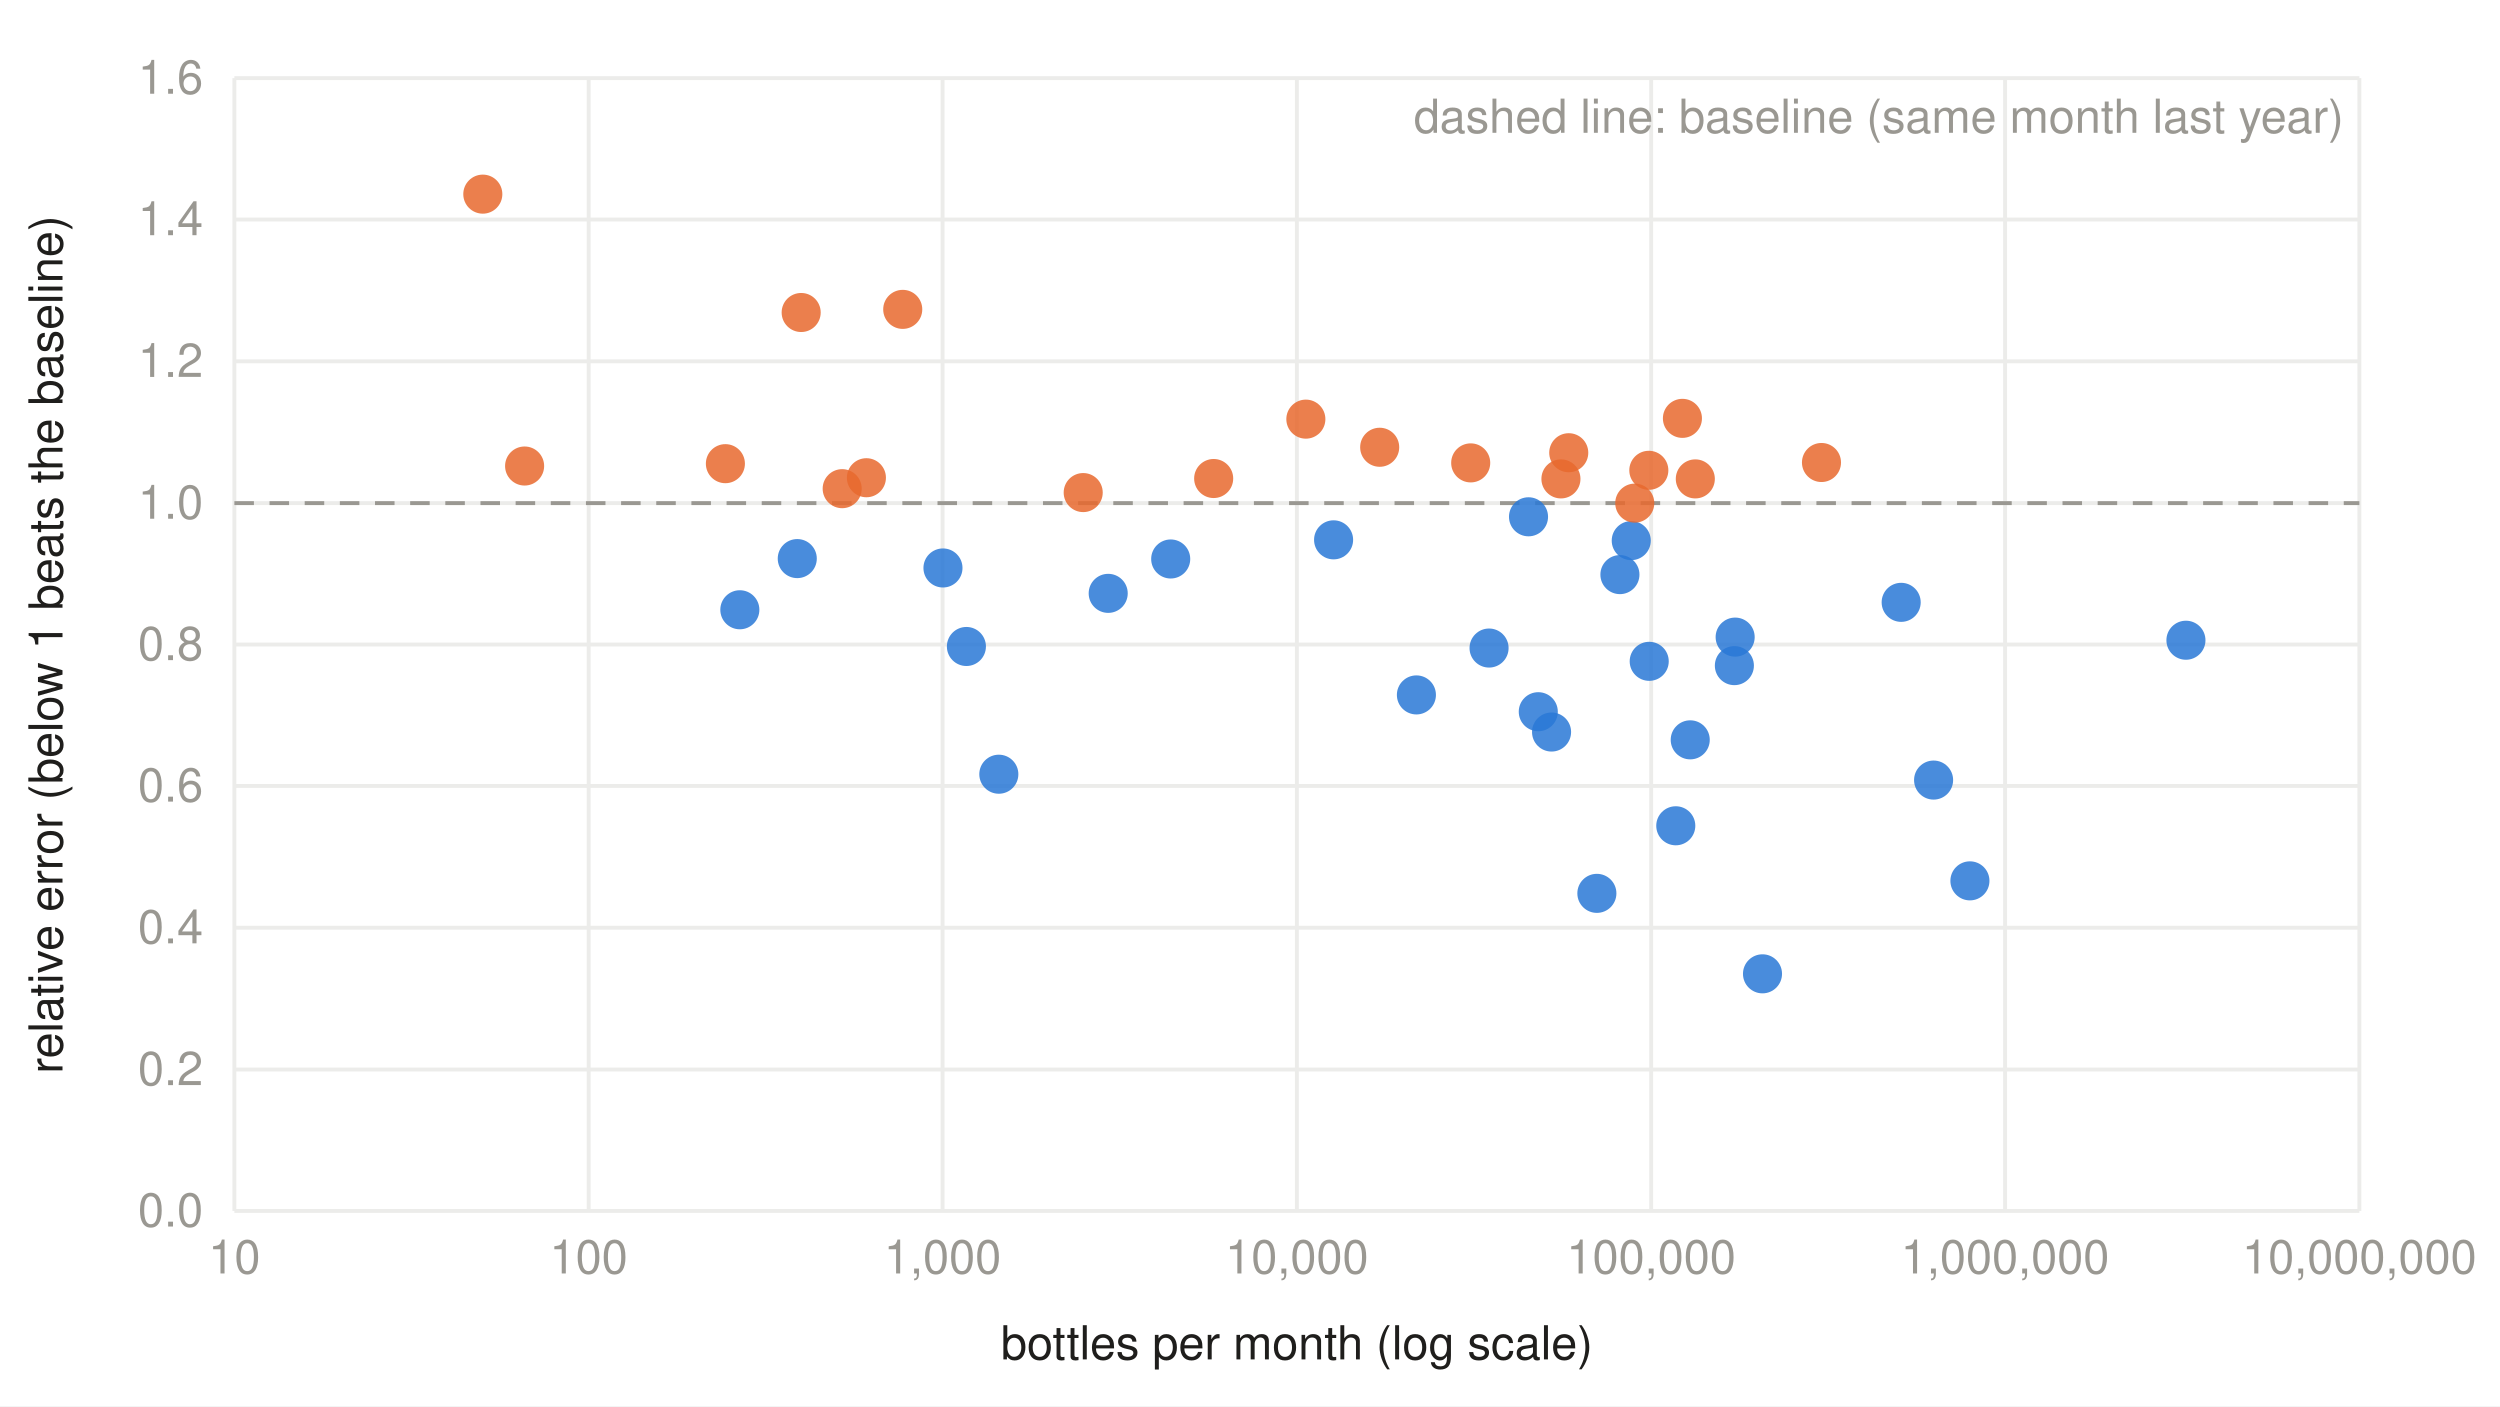
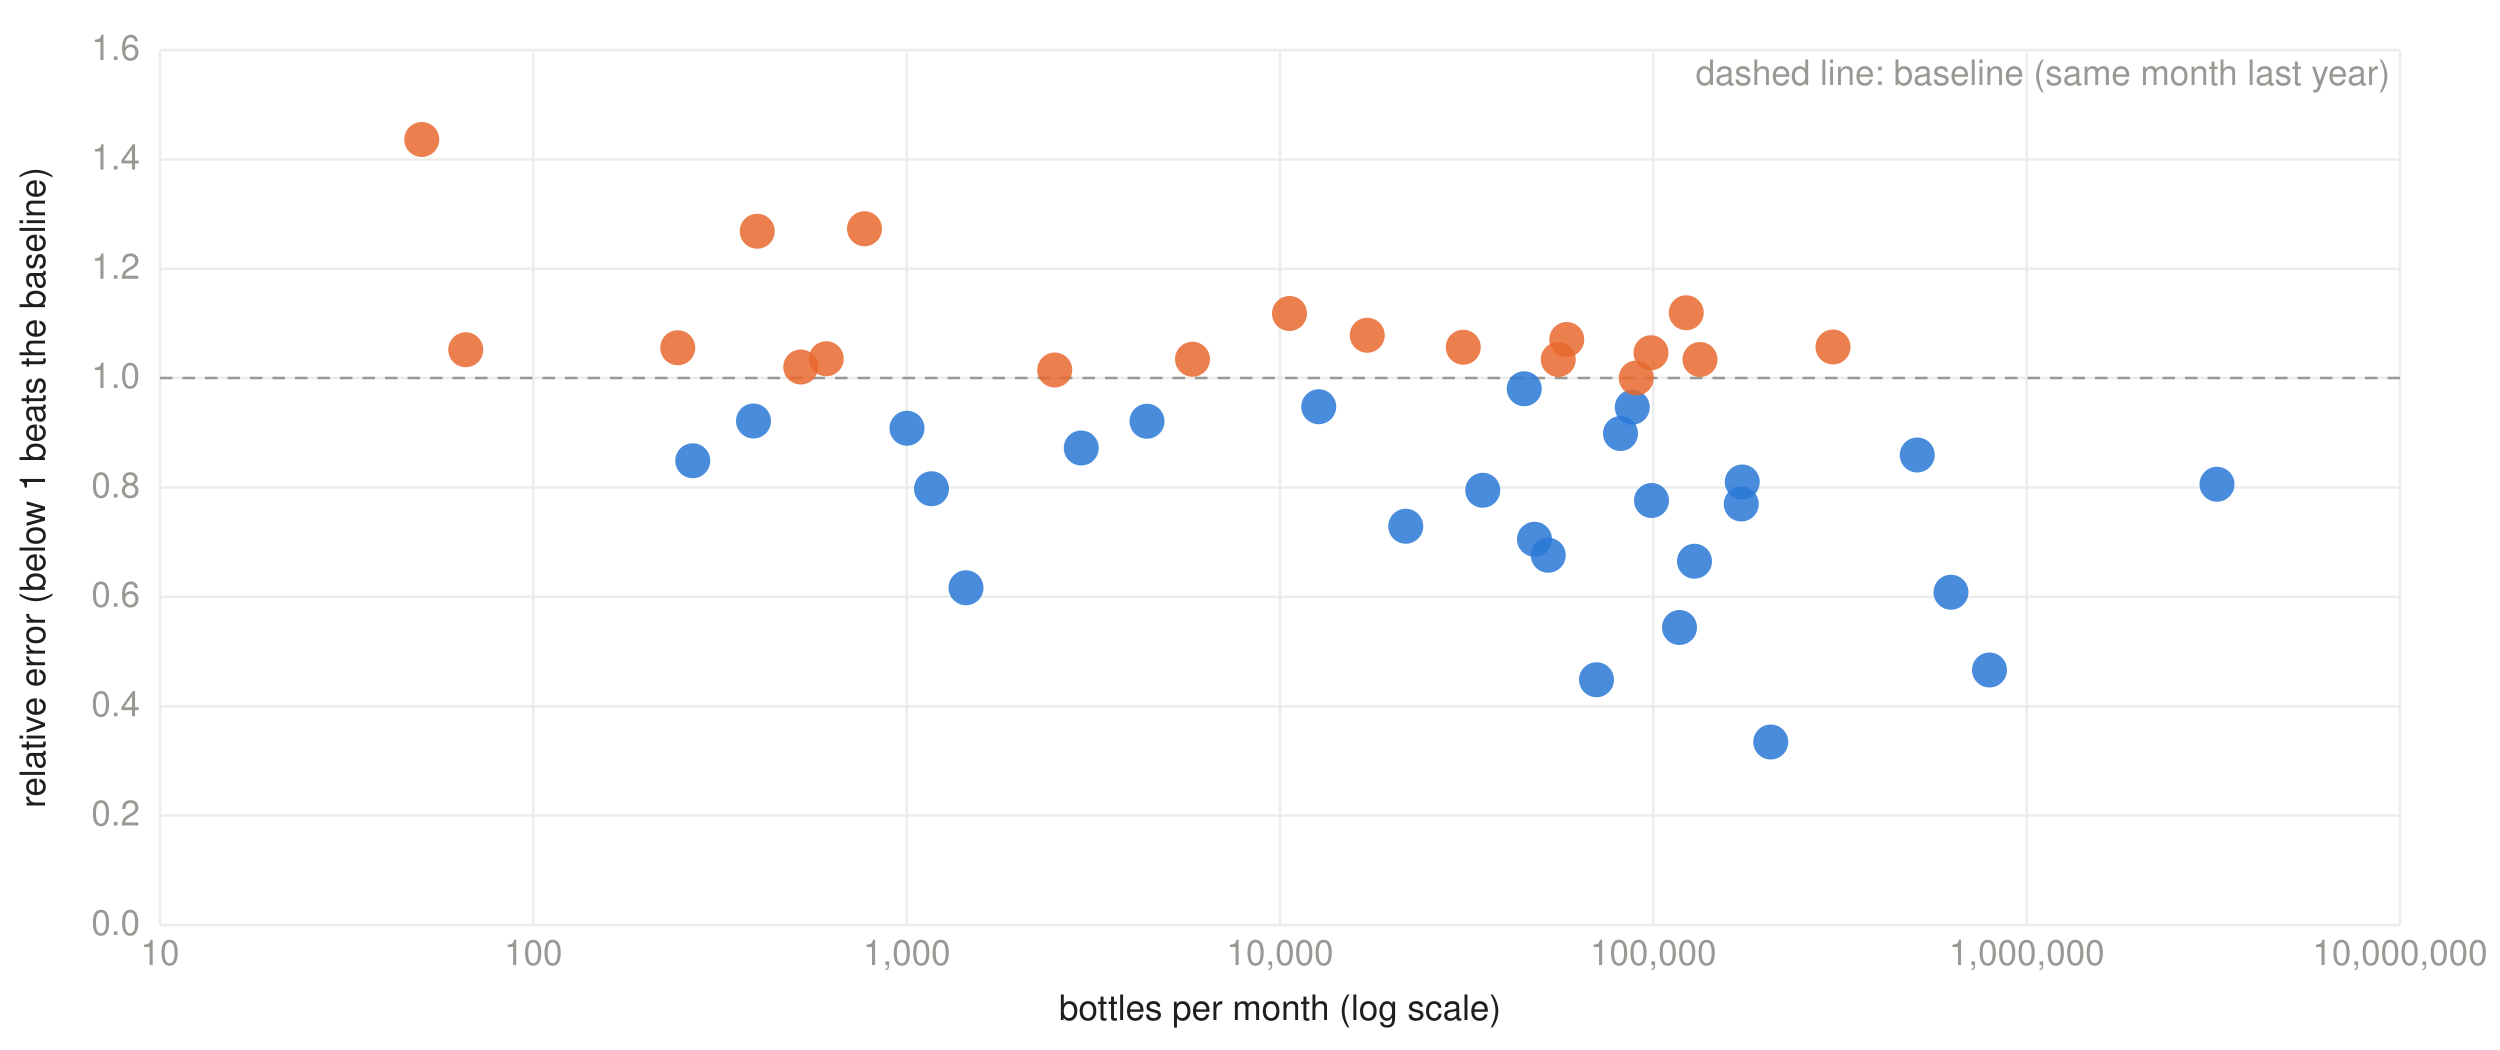
- <svg xmlns="http://www.w3.org/2000/svg" viewBox="0 0 640 360" width="640" height="360" font-family="system-ui, -apple-system, Segoe UI, Helvetica, Arial, sans-serif" font-size="12">
-   <rect width="640" height="360" fill="#ffffff" />
-   <line x1="60.0" y1="20" x2="60.0" y2="310" stroke="#ececea" />
-   <text x="60.0" y="326" text-anchor="middle" fill="#9a9892">10</text>
-   <line x1="150.7" y1="20" x2="150.7" y2="310" stroke="#ececea" />
-   <text x="150.7" y="326" text-anchor="middle" fill="#9a9892">100</text>
-   <line x1="241.3" y1="20" x2="241.3" y2="310" stroke="#ececea" />
-   <text x="241.3" y="326" text-anchor="middle" fill="#9a9892">1,000</text>
-   <line x1="332.0" y1="20" x2="332.0" y2="310" stroke="#ececea" />
-   <text x="332.0" y="326" text-anchor="middle" fill="#9a9892">10,000</text>
-   <line x1="422.7" y1="20" x2="422.7" y2="310" stroke="#ececea" />
-   <text x="422.7" y="326" text-anchor="middle" fill="#9a9892">100,000</text>
-   <line x1="513.3" y1="20" x2="513.3" y2="310" stroke="#ececea" />
-   <text x="513.3" y="326" text-anchor="middle" fill="#9a9892">1,000,000</text>
-   <line x1="604.0" y1="20" x2="604.0" y2="310" stroke="#ececea" />
-   <text x="604.0" y="326" text-anchor="middle" fill="#9a9892">10,000,000</text>
-   <line x1="60" y1="310.0" x2="604" y2="310.0" stroke="#ececea" />
-   <text x="52" y="314.0" text-anchor="end" fill="#9a9892">0.0</text>
-   <line x1="60" y1="273.8" x2="604" y2="273.8" stroke="#ececea" />
-   <text x="52" y="277.8" text-anchor="end" fill="#9a9892">0.2</text>
-   <line x1="60" y1="237.5" x2="604" y2="237.5" stroke="#ececea" />
-   <text x="52" y="241.5" text-anchor="end" fill="#9a9892">0.4</text>
-   <line x1="60" y1="201.2" x2="604" y2="201.2" stroke="#ececea" />
-   <text x="52" y="205.2" text-anchor="end" fill="#9a9892">0.6</text>
-   <line x1="60" y1="165.0" x2="604" y2="165.0" stroke="#ececea" />
-   <text x="52" y="169.0" text-anchor="end" fill="#9a9892">0.8</text>
-   <line x1="60" y1="128.8" x2="604" y2="128.8" stroke="#ececea" />
-   <text x="52" y="132.8" text-anchor="end" fill="#9a9892">1.0</text>
-   <line x1="60" y1="92.5" x2="604" y2="92.5" stroke="#ececea" />
-   <text x="52" y="96.5" text-anchor="end" fill="#9a9892">1.2</text>
-   <line x1="60" y1="56.2" x2="604" y2="56.2" stroke="#ececea" />
-   <text x="52" y="60.2" text-anchor="end" fill="#9a9892">1.4</text>
-   <line x1="60" y1="20.0" x2="604" y2="20.0" stroke="#ececea" />
-   <text x="52" y="24.0" text-anchor="end" fill="#9a9892">1.6</text>
-   <line x1="60" y1="128.8" x2="604" y2="128.8" stroke="#9a9892" stroke-dasharray="5 4" />
-   <text x="600" y="34" text-anchor="end" fill="#9a9892">dashed line: baseline (same month last year)</text>
-   <circle cx="559.6" cy="163.9" r="5" fill="#2a78d6" fill-opacity="0.85" />
-   <circle cx="255.7" cy="198.2" r="5" fill="#2a78d6" fill-opacity="0.85" />
-   <circle cx="215.6" cy="125.1" r="5" fill="#e8692e" fill-opacity="0.85" />
-   <circle cx="341.4" cy="138.2" r="5" fill="#2a78d6" fill-opacity="0.85" />
-   <circle cx="362.6" cy="177.9" r="5" fill="#2a78d6" fill-opacity="0.85" />
-   <circle cx="247.4" cy="165.5" r="5" fill="#2a78d6" fill-opacity="0.85" />
-   <circle cx="391.3" cy="132.3" r="5" fill="#2a78d6" fill-opacity="0.85" />
-   <circle cx="408.8" cy="228.7" r="5" fill="#2a78d6" fill-opacity="0.85" />
-   <circle cx="204.1" cy="143.0" r="5" fill="#2a78d6" fill-opacity="0.85" />
-   <circle cx="221.8" cy="122.3" r="5" fill="#e8692e" fill-opacity="0.85" />
-   <circle cx="495.0" cy="199.7" r="5" fill="#2a78d6" fill-opacity="0.85" />
-   <circle cx="134.3" cy="119.3" r="5" fill="#e8692e" fill-opacity="0.85" />
-   <circle cx="123.6" cy="49.7" r="5" fill="#e8692e" fill-opacity="0.85" />
-   <circle cx="376.5" cy="118.5" r="5" fill="#e8692e" fill-opacity="0.85" />
-   <circle cx="205.1" cy="80.0" r="5" fill="#e8692e" fill-opacity="0.85" />
-   <circle cx="381.2" cy="165.9" r="5" fill="#2a78d6" fill-opacity="0.85" />
-   <circle cx="414.7" cy="147.1" r="5" fill="#2a78d6" fill-opacity="0.85" />
-   <circle cx="299.7" cy="143.1" r="5" fill="#2a78d6" fill-opacity="0.85" />
-   <circle cx="393.8" cy="182.2" r="5" fill="#2a78d6" fill-opacity="0.85" />
-   <circle cx="310.7" cy="122.5" r="5" fill="#e8692e" fill-opacity="0.85" />
-   <circle cx="283.7" cy="151.9" r="5" fill="#2a78d6" fill-opacity="0.85" />
-   <circle cx="429.0" cy="211.4" r="5" fill="#2a78d6" fill-opacity="0.85" />
-   <circle cx="231.1" cy="79.2" r="5" fill="#e8692e" fill-opacity="0.85" />
-   <circle cx="189.4" cy="156.1" r="5" fill="#2a78d6" fill-opacity="0.85" />
-   <circle cx="334.3" cy="107.3" r="5" fill="#e8692e" fill-opacity="0.85" />
-   <circle cx="185.7" cy="118.7" r="5" fill="#e8692e" fill-opacity="0.85" />
-   <circle cx="277.3" cy="126.1" r="5" fill="#e8692e" fill-opacity="0.85" />
-   <circle cx="353.2" cy="114.5" r="5" fill="#e8692e" fill-opacity="0.85" />
-   <circle cx="241.4" cy="145.4" r="5" fill="#2a78d6" fill-opacity="0.85" />
-   <circle cx="444.2" cy="163.1" r="5" fill="#2a78d6" fill-opacity="0.85" />
-   <circle cx="444.0" cy="170.4" r="5" fill="#2a78d6" fill-opacity="0.85" />
-   <circle cx="422.2" cy="169.3" r="5" fill="#2a78d6" fill-opacity="0.85" />
-   <circle cx="397.2" cy="187.4" r="5" fill="#2a78d6" fill-opacity="0.85" />
-   <circle cx="466.3" cy="118.4" r="5" fill="#e8692e" fill-opacity="0.85" />
-   <circle cx="451.2" cy="249.3" r="5" fill="#2a78d6" fill-opacity="0.85" />
-   <circle cx="401.6" cy="115.9" r="5" fill="#e8692e" fill-opacity="0.85" />
-   <circle cx="422.1" cy="120.4" r="5" fill="#e8692e" fill-opacity="0.85" />
-   <circle cx="417.6" cy="138.4" r="5" fill="#2a78d6" fill-opacity="0.85" />
-   <circle cx="399.6" cy="122.6" r="5" fill="#e8692e" fill-opacity="0.85" />
-   <circle cx="504.3" cy="225.5" r="5" fill="#2a78d6" fill-opacity="0.85" />
-   <circle cx="432.7" cy="189.4" r="5" fill="#2a78d6" fill-opacity="0.85" />
-   <circle cx="486.7" cy="154.2" r="5" fill="#2a78d6" fill-opacity="0.85" />
-   <circle cx="430.7" cy="107.1" r="5" fill="#e8692e" fill-opacity="0.85" />
-   <circle cx="418.5" cy="128.8" r="5" fill="#e8692e" fill-opacity="0.85" />
-   <circle cx="434.0" cy="122.6" r="5" fill="#e8692e" fill-opacity="0.85" />
-   <text x="332.0" y="348" text-anchor="middle" fill="#1f1e1c">bottles per month (log scale)</text>
-   <text x="16" y="165.0" text-anchor="middle" fill="#1f1e1c" transform="rotate(-90 16 165.0)">relative error (below 1 beats the baseline)</text>
+ <svg xmlns="http://www.w3.org/2000/svg" viewBox="0 0 1000 420" width="1000" height="420" font-family="system-ui, -apple-system, Segoe UI, Helvetica, Arial, sans-serif" font-size="14">
+   <rect width="1000" height="420" fill="#ffffff" />
+   <line x1="64.0" y1="20" x2="64.0" y2="370" stroke="#ececea" />
+   <text x="64.0" y="386" text-anchor="middle" fill="#9a9892">10</text>
+   <line x1="213.3" y1="20" x2="213.3" y2="370" stroke="#ececea" />
+   <text x="213.3" y="386" text-anchor="middle" fill="#9a9892">100</text>
+   <line x1="362.7" y1="20" x2="362.7" y2="370" stroke="#ececea" />
+   <text x="362.7" y="386" text-anchor="middle" fill="#9a9892">1,000</text>
+   <line x1="512.0" y1="20" x2="512.0" y2="370" stroke="#ececea" />
+   <text x="512.0" y="386" text-anchor="middle" fill="#9a9892">10,000</text>
+   <line x1="661.3" y1="20" x2="661.3" y2="370" stroke="#ececea" />
+   <text x="661.3" y="386" text-anchor="middle" fill="#9a9892">100,000</text>
+   <line x1="810.7" y1="20" x2="810.7" y2="370" stroke="#ececea" />
+   <text x="810.7" y="386" text-anchor="middle" fill="#9a9892">1,000,000</text>
+   <line x1="960.0" y1="20" x2="960.0" y2="370" stroke="#ececea" />
+   <text x="960.0" y="386" text-anchor="middle" fill="#9a9892">10,000,000</text>
+   <line x1="64" y1="370.0" x2="960" y2="370.0" stroke="#ececea" />
+   <text x="56" y="374.0" text-anchor="end" fill="#9a9892">0.0</text>
+   <line x1="64" y1="326.2" x2="960" y2="326.2" stroke="#ececea" />
+   <text x="56" y="330.2" text-anchor="end" fill="#9a9892">0.2</text>
+   <line x1="64" y1="282.5" x2="960" y2="282.5" stroke="#ececea" />
+   <text x="56" y="286.5" text-anchor="end" fill="#9a9892">0.4</text>
+   <line x1="64" y1="238.7" x2="960" y2="238.7" stroke="#ececea" />
+   <text x="56" y="242.7" text-anchor="end" fill="#9a9892">0.6</text>
+   <line x1="64" y1="195.0" x2="960" y2="195.0" stroke="#ececea" />
+   <text x="56" y="199.0" text-anchor="end" fill="#9a9892">0.8</text>
+   <line x1="64" y1="151.2" x2="960" y2="151.2" stroke="#ececea" />
+   <text x="56" y="155.2" text-anchor="end" fill="#9a9892">1.0</text>
+   <line x1="64" y1="107.5" x2="960" y2="107.5" stroke="#ececea" />
+   <text x="56" y="111.5" text-anchor="end" fill="#9a9892">1.2</text>
+   <line x1="64" y1="63.8" x2="960" y2="63.8" stroke="#ececea" />
+   <text x="56" y="67.8" text-anchor="end" fill="#9a9892">1.4</text>
+   <line x1="64" y1="20.0" x2="960" y2="20.0" stroke="#ececea" />
+   <text x="56" y="24.0" text-anchor="end" fill="#9a9892">1.6</text>
+   <line x1="64" y1="151.2" x2="960" y2="151.2" stroke="#9a9892" stroke-dasharray="5 4" />
+   <text x="956" y="34" text-anchor="end" fill="#9a9892">dashed line: baseline (same month last year)</text>
+   <circle cx="886.8" cy="193.7" r="7" fill="#2a78d6" fill-opacity="0.85" />
+   <circle cx="386.4" cy="235.1" r="7" fill="#2a78d6" fill-opacity="0.85" />
+   <circle cx="320.3" cy="146.8" r="7" fill="#e8692e" fill-opacity="0.85" />
+   <circle cx="527.5" cy="162.7" r="7" fill="#2a78d6" fill-opacity="0.85" />
+   <circle cx="562.3" cy="210.5" r="7" fill="#2a78d6" fill-opacity="0.85" />
+   <circle cx="372.6" cy="195.5" r="7" fill="#2a78d6" fill-opacity="0.85" />
+   <circle cx="609.7" cy="155.5" r="7" fill="#2a78d6" fill-opacity="0.85" />
+   <circle cx="638.6" cy="271.9" r="7" fill="#2a78d6" fill-opacity="0.85" />
+   <circle cx="301.4" cy="168.4" r="7" fill="#2a78d6" fill-opacity="0.85" />
+   <circle cx="330.5" cy="143.5" r="7" fill="#e8692e" fill-opacity="0.85" />
+   <circle cx="780.4" cy="236.9" r="7" fill="#2a78d6" fill-opacity="0.85" />
+   <circle cx="186.3" cy="139.9" r="7" fill="#e8692e" fill-opacity="0.85" />
+   <circle cx="168.7" cy="55.8" r="7" fill="#e8692e" fill-opacity="0.85" />
+   <circle cx="585.3" cy="138.9" r="7" fill="#e8692e" fill-opacity="0.85" />
+   <circle cx="302.9" cy="92.5" r="7" fill="#e8692e" fill-opacity="0.85" />
+   <circle cx="593.1" cy="196.1" r="7" fill="#2a78d6" fill-opacity="0.85" />
+   <circle cx="648.2" cy="173.4" r="7" fill="#2a78d6" fill-opacity="0.85" />
+   <circle cx="458.8" cy="168.5" r="7" fill="#2a78d6" fill-opacity="0.85" />
+   <circle cx="613.8" cy="215.7" r="7" fill="#2a78d6" fill-opacity="0.85" />
+   <circle cx="477.0" cy="143.7" r="7" fill="#e8692e" fill-opacity="0.85" />
+   <circle cx="432.5" cy="179.2" r="7" fill="#2a78d6" fill-opacity="0.85" />
+   <circle cx="671.8" cy="251.0" r="7" fill="#2a78d6" fill-opacity="0.85" />
+   <circle cx="345.8" cy="91.5" r="7" fill="#e8692e" fill-opacity="0.85" />
+   <circle cx="277.1" cy="184.3" r="7" fill="#2a78d6" fill-opacity="0.85" />
+   <circle cx="515.8" cy="125.4" r="7" fill="#e8692e" fill-opacity="0.85" />
+   <circle cx="271.1" cy="139.1" r="7" fill="#e8692e" fill-opacity="0.85" />
+   <circle cx="421.9" cy="148.0" r="7" fill="#e8692e" fill-opacity="0.85" />
+   <circle cx="546.9" cy="134.1" r="7" fill="#e8692e" fill-opacity="0.85" />
+   <circle cx="362.8" cy="171.3" r="7" fill="#2a78d6" fill-opacity="0.85" />
+   <circle cx="696.9" cy="192.8" r="7" fill="#2a78d6" fill-opacity="0.85" />
+   <circle cx="696.5" cy="201.6" r="7" fill="#2a78d6" fill-opacity="0.85" />
+   <circle cx="660.6" cy="200.2" r="7" fill="#2a78d6" fill-opacity="0.85" />
+   <circle cx="619.3" cy="222.1" r="7" fill="#2a78d6" fill-opacity="0.85" />
+   <circle cx="733.2" cy="138.8" r="7" fill="#e8692e" fill-opacity="0.85" />
+   <circle cx="708.3" cy="296.8" r="7" fill="#2a78d6" fill-opacity="0.85" />
+   <circle cx="626.7" cy="135.8" r="7" fill="#e8692e" fill-opacity="0.85" />
+   <circle cx="660.4" cy="141.1" r="7" fill="#e8692e" fill-opacity="0.85" />
+   <circle cx="652.9" cy="162.9" r="7" fill="#2a78d6" fill-opacity="0.85" />
+   <circle cx="623.3" cy="143.8" r="7" fill="#e8692e" fill-opacity="0.85" />
+   <circle cx="795.8" cy="268.0" r="7" fill="#2a78d6" fill-opacity="0.85" />
+   <circle cx="677.8" cy="224.5" r="7" fill="#2a78d6" fill-opacity="0.85" />
+   <circle cx="766.9" cy="182.0" r="7" fill="#2a78d6" fill-opacity="0.85" />
+   <circle cx="674.5" cy="125.1" r="7" fill="#e8692e" fill-opacity="0.85" />
+   <circle cx="654.5" cy="151.2" r="7" fill="#e8692e" fill-opacity="0.85" />
+   <circle cx="680.0" cy="143.8" r="7" fill="#e8692e" fill-opacity="0.85" />
+   <text x="512.0" y="408" text-anchor="middle" fill="#1f1e1c">bottles per month (log scale)</text>
+   <text x="18" y="195.0" text-anchor="middle" fill="#1f1e1c" transform="rotate(-90 18 195.0)">relative error (below 1 beats the baseline)</text>
</svg>
